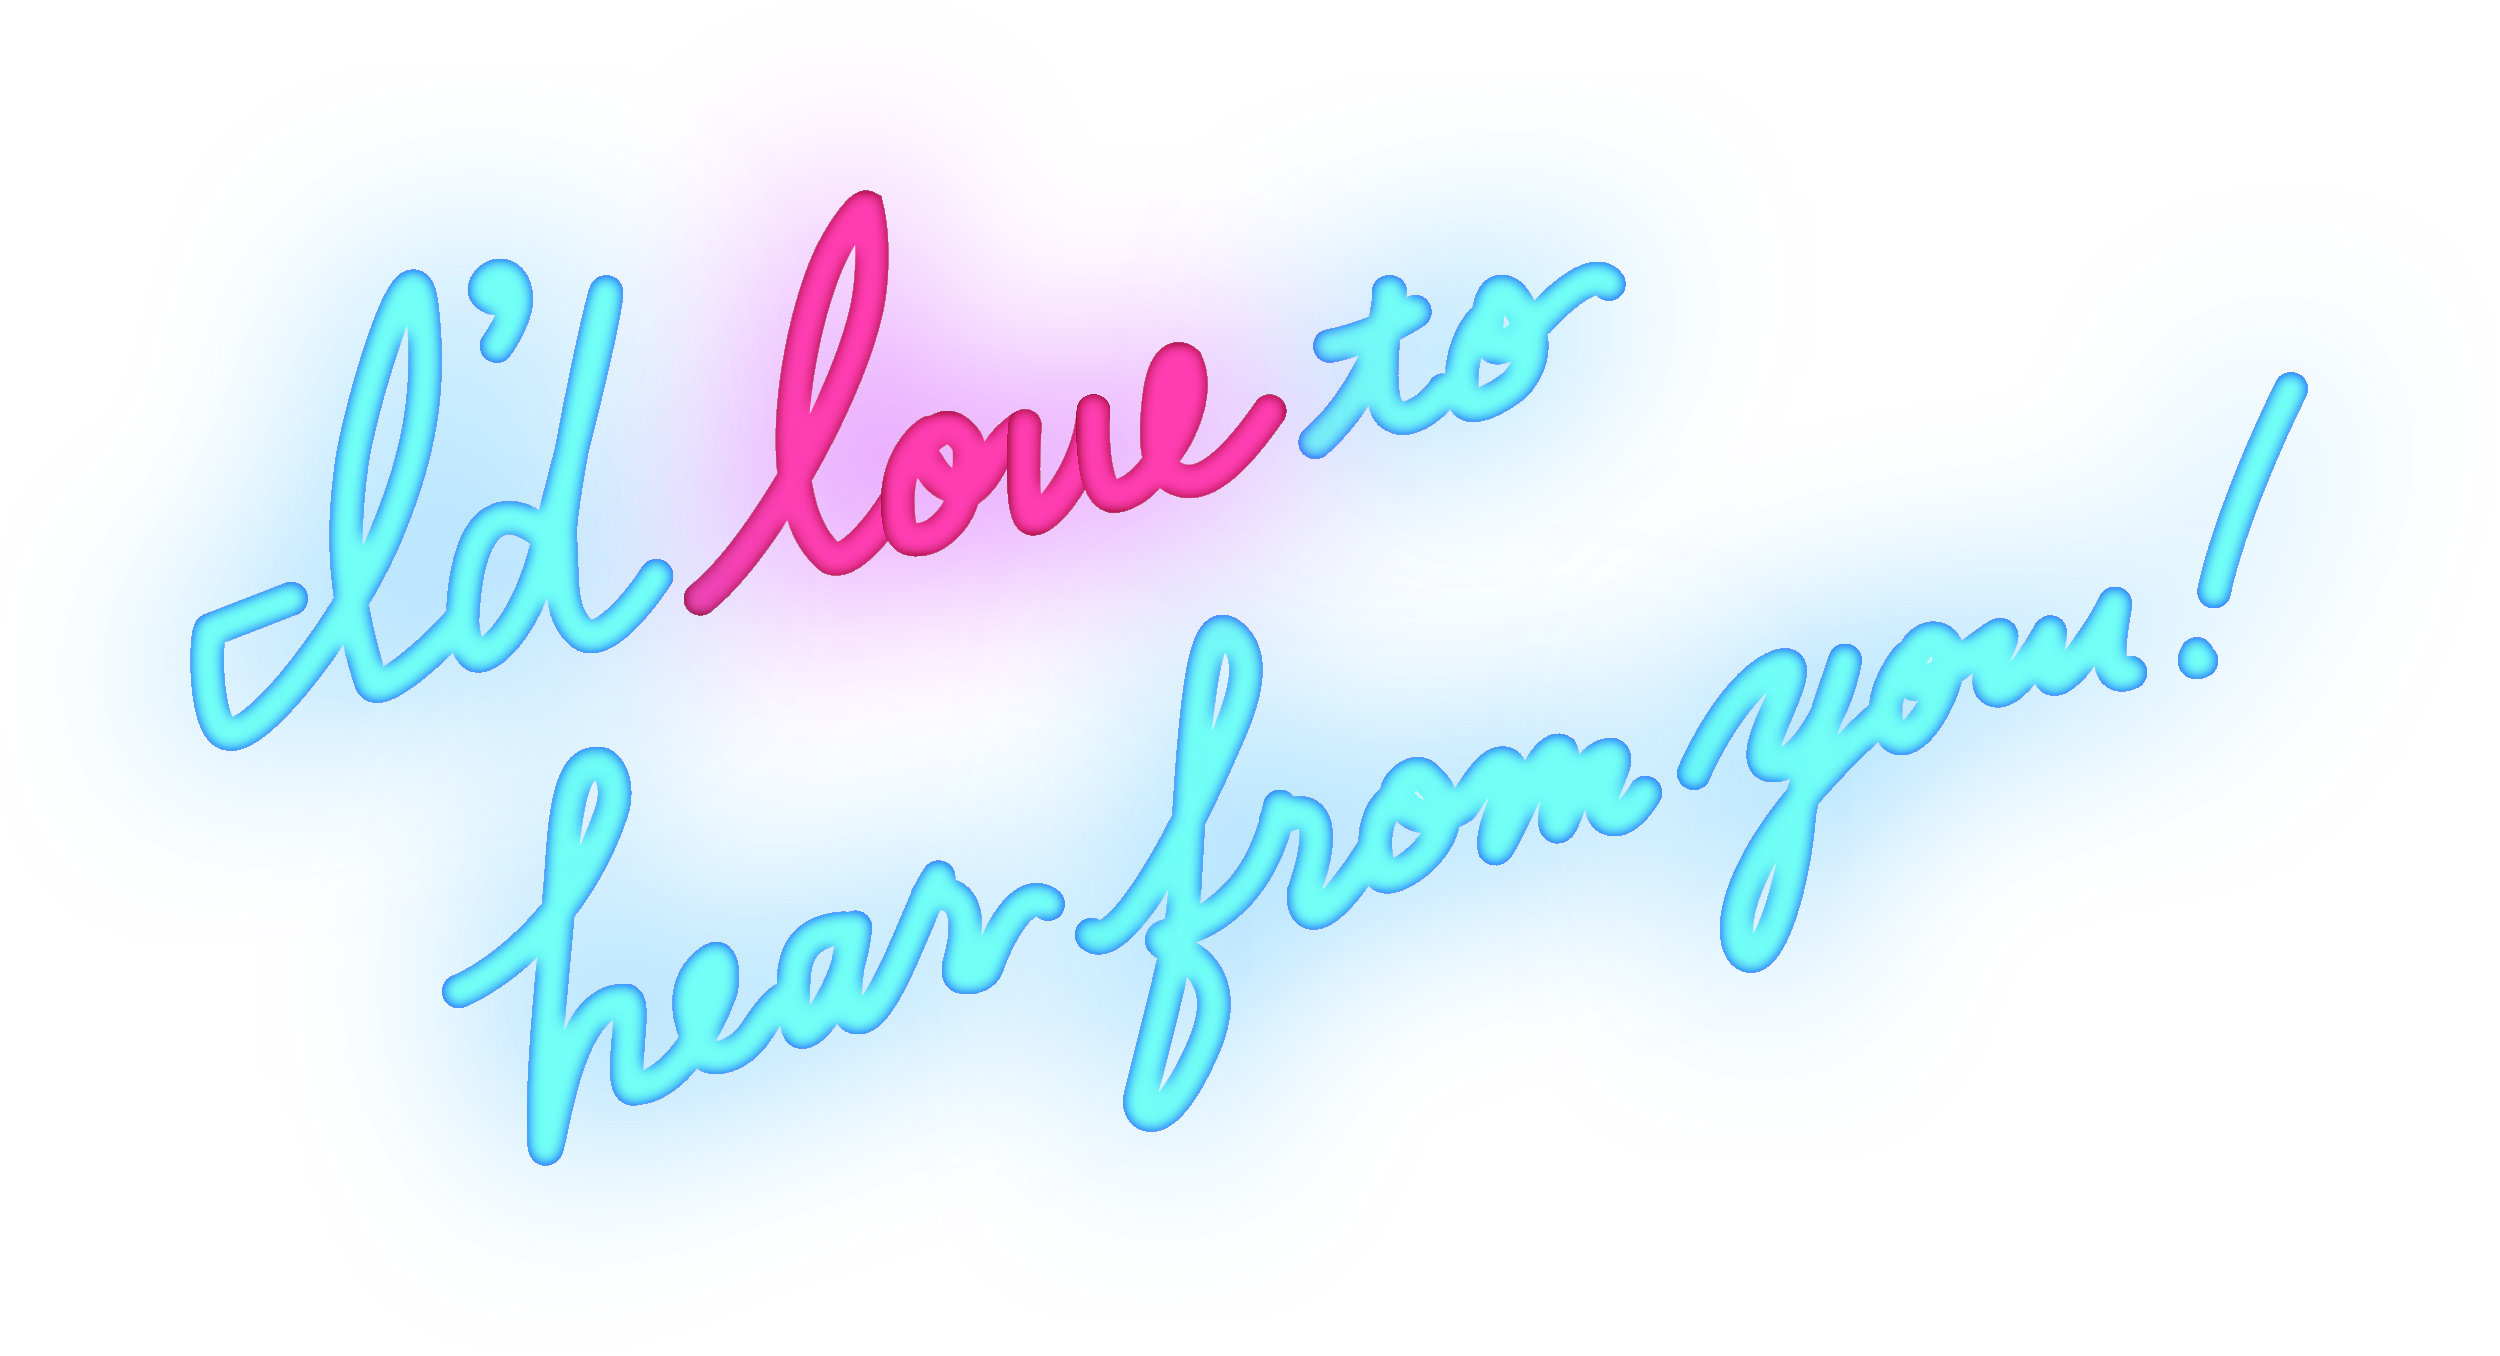
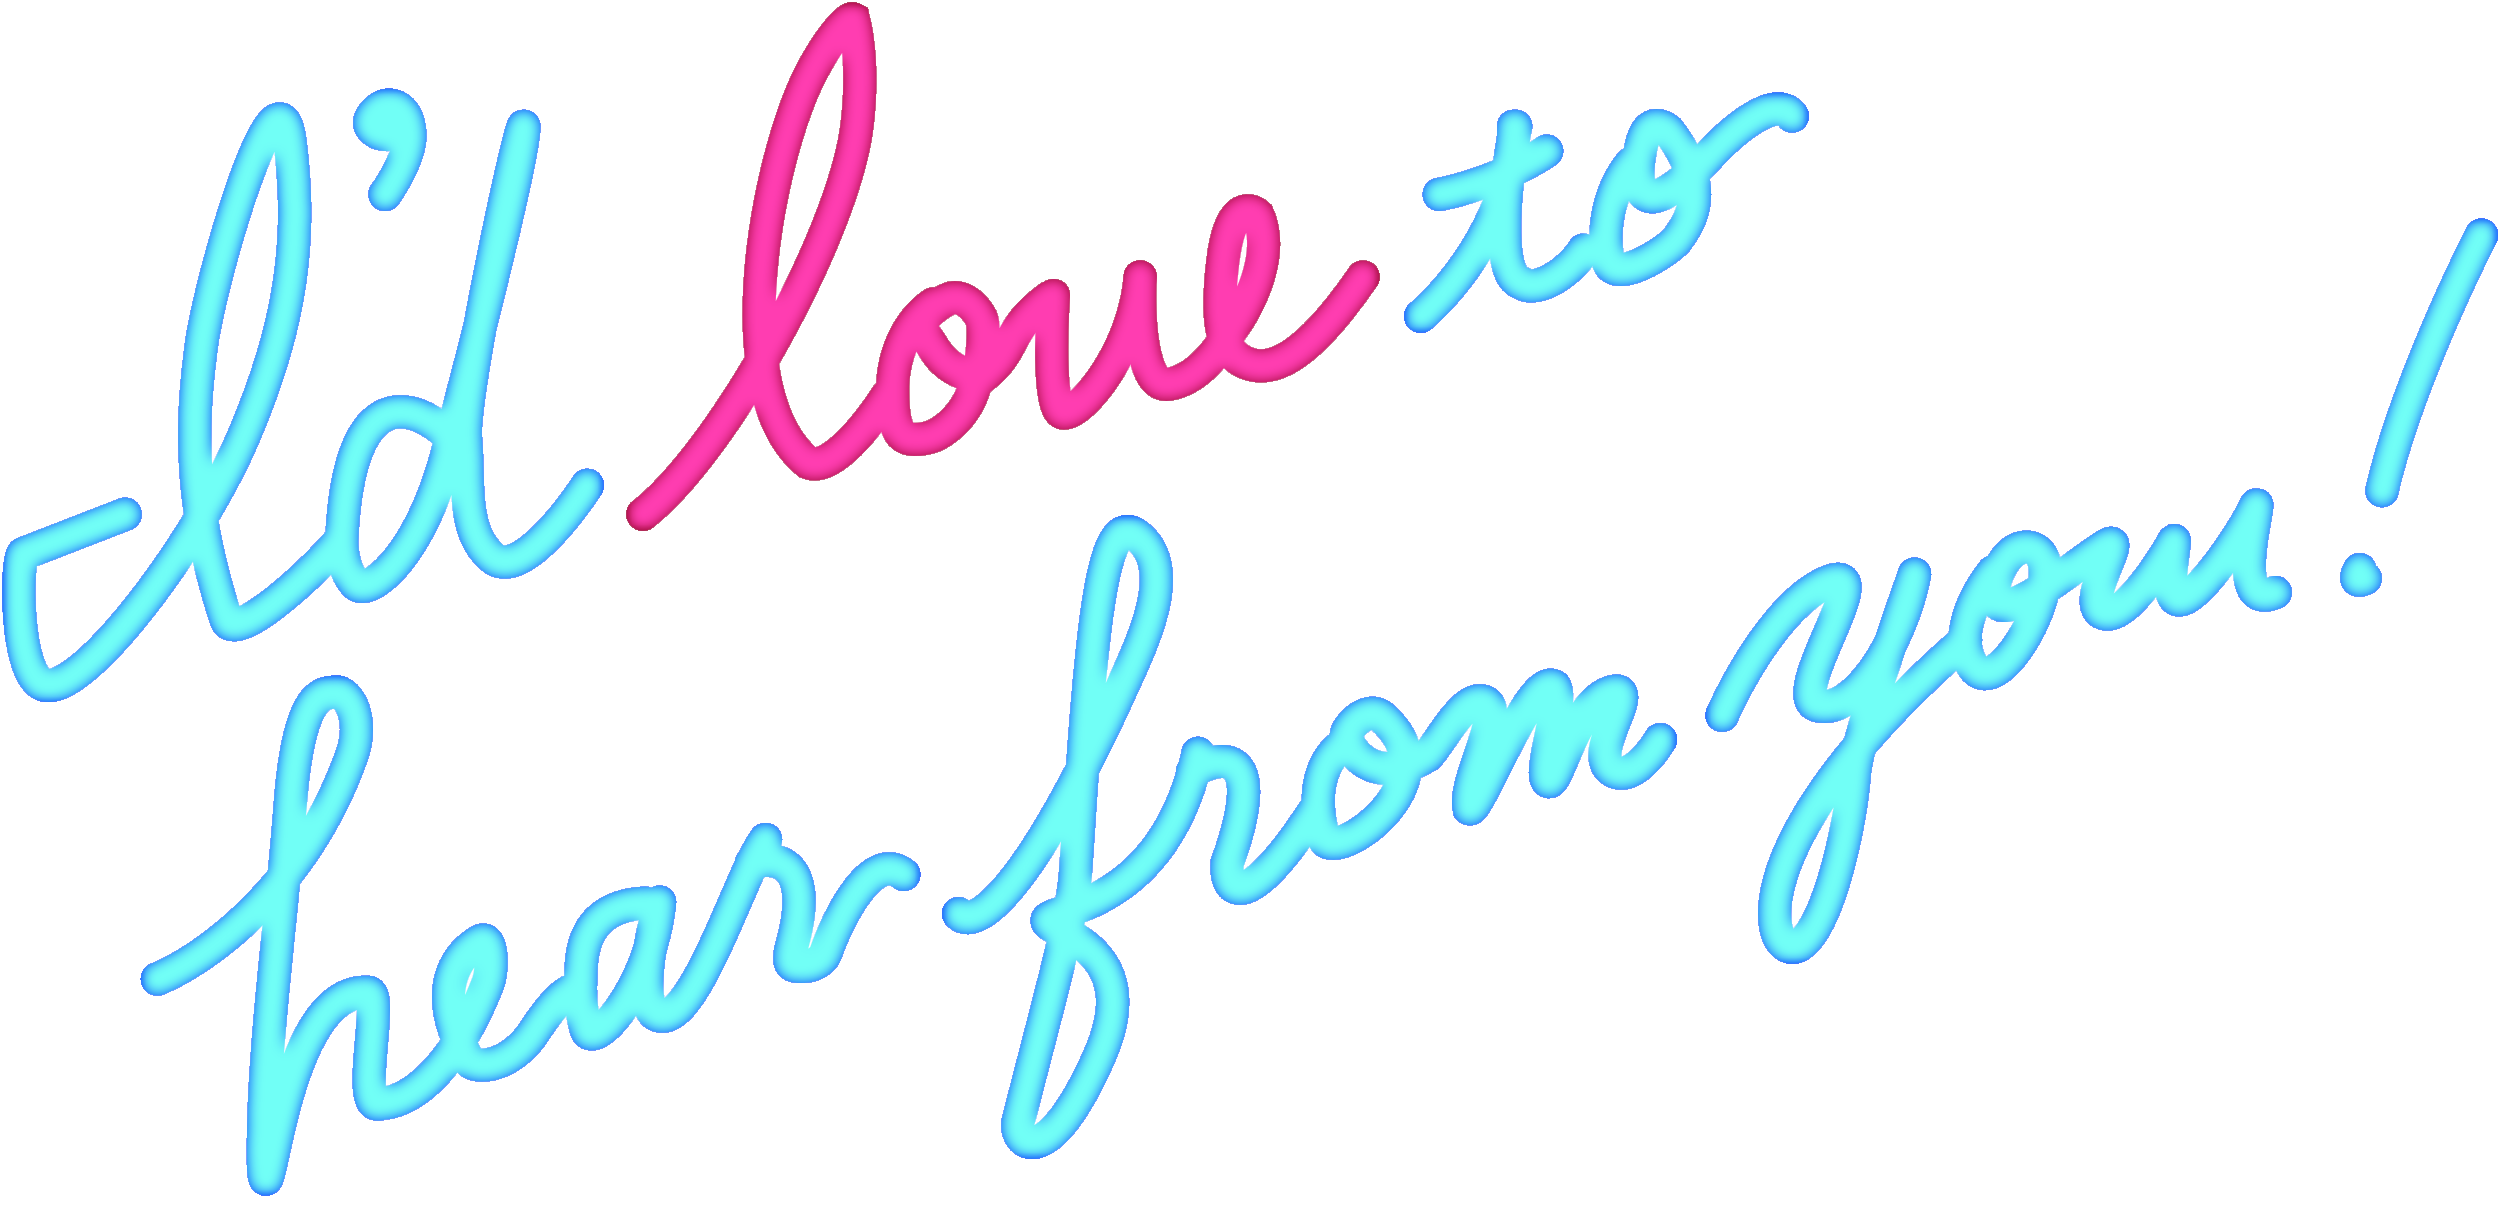
- <svg xmlns="http://www.w3.org/2000/svg" width="531" height="288" viewBox="0 0 531 288" fill="none">
-   <g filter="url(#filter0_di_458_47)">
-     <path d="M405.128 139.757C402.483 143.055 398.151 150.894 401.991 155.866C406.791 162.082 419.158 137.551 411.299 135.648C406.505 134.64 403.038 145.174 406.84 145.423C410.642 145.672 420.563 137.296 424.178 135.103C427.793 132.91 419.742 144.532 423.431 146.509C427.12 148.486 434.524 136.128 435.329 134.445C436.133 132.762 433.29 144.378 436.423 144.236C439.557 144.094 446.871 133.118 448.893 128.738C450.916 124.357 443.892 146.808 452.481 142.857" stroke="#71FFF6" stroke-width="7" stroke-linecap="round" />
-     <path d="M486.625 82.611C482.503 90.788 473.461 110.838 470.271 125.625" stroke="#71FFF6" stroke-width="7" stroke-linecap="round" />
-     <path d="M466.624 138.924C466.103 139.815 465.562 141.353 467.57 140.374" stroke="#71FFF6" stroke-width="7" stroke-linecap="round" />
-     <path d="M359.79 164.211C362.386 158.133 369.509 145.131 377.228 141.749C386.877 137.521 369.717 161.043 375.871 162.487C382.024 163.931 389.752 151.941 391.904 140.28" stroke="#71FFF6" stroke-width="7" stroke-linecap="round" />
-     <path d="M391.904 140.279C388.781 149.1 382.44 168.193 382.059 174C381.584 181.258 378.356 198.75 373.246 202.581C368.135 206.412 359.656 187.459 400.557 151.26" stroke="#71FFF6" stroke-width="7" stroke-linecap="round" />
+ <svg xmlns="http://www.w3.org/2000/svg" width="531" height="260" viewBox="0 0 531 260" fill="none">
+   <g filter="url(#filter0_i_475_38)">
+     <path d="M423.384 121.437C420.004 125.583 414.446 135.457 419.254 141.786C425.265 149.696 441.155 118.787 431.231 116.301C425.177 114.978 420.686 128.269 425.493 128.622C430.301 128.975 442.935 118.478 447.53 115.739C452.125 113.001 441.824 127.624 446.471 130.162C451.118 132.7 460.609 117.139 461.644 115.018C462.678 112.897 458.965 127.564 462.931 127.415C466.896 127.267 476.258 113.454 478.861 107.933C481.463 102.412 472.353 130.743 483.259 125.832" stroke="#71FFF6" stroke-width="7" stroke-linecap="round" />
+     <path d="M527.056 49.955C521.759 60.258 510.12 85.533 505.937 104.208" stroke="#71FFF6" stroke-width="7" stroke-linecap="round" />
+     <path d="M501.19 120.996C500.522 122.119 499.823 124.059 502.373 122.841" stroke="#71FFF6" stroke-width="7" stroke-linecap="round" />
+     <path d="M365.783 151.922C369.129 144.258 378.269 127.88 388.068 123.678C400.318 118.426 378.373 148.012 386.144 149.901C393.914 151.789 403.81 136.697 406.649 121.966" stroke="#71FFF6" stroke-width="7" stroke-linecap="round" />
+     <path d="M406.649 121.966C402.61 133.094 394.397 157.186 393.858 164.528C393.184 173.706 388.926 195.802 382.423 200.598C375.919 205.393 365.382 181.332 417.486 135.944" stroke="#71FFF6" stroke-width="7" stroke-linecap="round" />
  </g>
-   <g filter="url(#filter1_di_458_47)">
-     <path d="M231.885 198.532C234.138 201.226 242.887 196.962 259.855 158.362C263.509 150.27 267.667 139.782 261.394 134.858C255.121 129.935 253.718 151.365 251.438 191.482C250.895 199.777 246.834 214.09 242.088 233.566C241.816 237.713 247.488 241.209 255.668 222.306C263.848 203.402 246.266 201.557 246.747 199.506C247.229 197.454 266.307 197.662 271.852 171.297" stroke="#71FFF6" stroke-width="7" stroke-linecap="round" />
-     <path d="M270.957 174.362C275.784 171.323 283.73 170.131 276.896 189.677C276.534 195.208 280.524 197.899 291.356 180.905" stroke="#71FFF6" stroke-width="7" stroke-linecap="round" />
-     <path d="M296.618 169.447C294.223 170.679 290.174 175.62 293.135 185.534C295.306 189.494 314.598 175.831 303.134 165.361C300.55 162.415 296.799 166.682 296.709 168.064C296.618 169.447 300.614 177.345 310.376 171.389C312.608 169.105 316.63 160.691 319.996 162.3C323.362 163.908 316.326 175.944 317.437 180.182C318.729 181.655 327.639 156.899 331.629 159.59C333.198 162.123 328.95 173.994 330.588 175.49C332.225 176.985 334.994 161.199 341.998 160.269C345.454 160.495 337.517 170.389 341.138 173.403C344.035 175.815 347.886 171.068 349.45 168.393" stroke="#71FFF6" stroke-width="7" stroke-linecap="round" />
+   <g filter="url(#filter1_i_475_38)">
+     <path d="M203.628 194.066C206.452 197.496 217.563 192.189 239.414 143.525C244.117 133.325 249.482 120.098 241.595 113.807C233.708 107.515 231.719 134.612 228.436 185.341C227.666 195.83 222.385 213.897 216.186 238.488C215.801 243.733 222.942 248.211 233.48 224.378C244.017 200.546 221.792 198.035 222.421 195.445C223.051 192.855 247.184 193.308 254.462 160.009" stroke="#71FFF6" stroke-width="7" stroke-linecap="round" />
+     <path d="M253.299 163.878C259.436 160.081 269.501 158.652 260.66 183.313C260.147 190.305 265.167 193.749 279.04 172.358" stroke="#71FFF6" stroke-width="7" stroke-linecap="round" />
+     <path d="M285.813 157.916C282.771 159.45 277.599 165.661 281.246 178.232C283.952 183.264 308.495 166.171 294.096 152.812C290.857 149.059 286.069 154.419 285.941 156.168C285.813 157.916 290.788 167.948 303.198 160.51C306.045 157.643 311.217 147.038 315.459 149.107C319.701 151.176 310.68 166.332 312.043 171.705C313.663 173.581 325.183 142.351 330.203 145.795C332.163 149.015 326.67 163.99 328.727 165.899C330.784 167.808 334.445 147.864 343.314 146.757C347.684 147.078 337.544 159.516 342.095 163.365C345.736 166.444 350.655 160.478 352.66 157.11" stroke="#71FFF6" stroke-width="7" stroke-linecap="round" />
  </g>
-   <g filter="url(#filter2_di_458_47)">
-     <path d="M314.697 68.284C312.734 70.478 309.224 76.874 310.886 84.91C312.618 88.721 321.971 82.139 322.663 80.754C323.356 79.368 329.245 73.48 320.932 62.742C317.814 60.318 316.775 63.781 316.429 65.167C316.082 66.552 314.697 73.134 317.814 73.826C320.308 74.381 325.55 69.439 327.859 66.899C331.323 63.089 338.943 56.438 341.714 60.318" stroke="#71FFF6" stroke-width="7" stroke-linecap="round" />
-     <path d="M279.366 93.917C284.677 89.414 295.23 76.736 294.953 62.05" stroke="#71FFF6" stroke-width="7" stroke-linecap="round" />
-     <path d="M295.3 62.05C293.683 70.363 291.628 87.266 296.339 88.374C298.763 90.106 304.305 86.643 306.73 82.832" stroke="#71FFF6" stroke-width="7" stroke-linecap="round" />
-     <path d="M282.483 73.48C285.716 72.903 293.845 70.64 300.495 66.206" stroke="#71FFF6" stroke-width="7" stroke-linecap="round" />
+   <g filter="url(#filter2_i_475_38)">
+     <path d="M346.468 34.723C343.985 37.498 339.545 45.591 341.648 55.757C343.839 60.578 355.671 52.252 356.548 50.499C357.424 48.746 364.874 41.296 354.356 27.711C350.412 24.644 349.098 29.026 348.66 30.779C348.221 32.532 346.469 40.858 350.412 41.734C353.568 42.436 360.199 36.184 363.121 32.97C367.503 28.15 377.144 19.736 380.65 24.644" stroke="#71FFF6" stroke-width="7" stroke-linecap="round" />
+     <path d="M301.77 67.151C308.489 61.454 321.84 45.415 321.49 26.835" stroke="#71FFF6" stroke-width="7" stroke-linecap="round" />
+     <path d="M321.928 26.835C319.883 37.352 317.283 58.737 323.243 60.14C326.31 62.331 333.322 57.949 336.389 53.128" stroke="#71FFF6" stroke-width="7" stroke-linecap="round" />
+     <path d="M305.714 41.296C309.804 40.566 320.088 37.703 328.502 32.094" stroke="#71FFF6" stroke-width="7" stroke-linecap="round" />
  </g>
-   <g filter="url(#filter3_d_458_47)">
-     <g filter="url(#filter4_i_458_47)">
-       <path d="M148.78 127.169C161.25 117.47 179.955 84.911 184.111 65.513C185.437 59.328 185.652 50.129 184.111 44.038C183.268 43.569 179.857 47.502 176.837 53.39C169.909 66.899 161.835 106.634 176.491 118.51C180.37 120.172 186.882 111.813 189.653 107.425" stroke="#FF3DB1" stroke-width="7" stroke-linecap="round" />
-     </g>
-     <g filter="url(#filter5_i_458_47)">
-       <path d="M197.62 91.838C195.426 93.108 190.969 97.657 190.692 105.693C190.692 108.118 190.692 112.621 192.424 114.007C193.81 115.115 196.465 114.468 197.62 114.007C199.006 113.429 202.192 111.305 203.855 107.425C205.933 102.576 206.28 95.648 205.587 94.263C204.894 92.877 203.162 90.799 201.084 90.799C199.006 90.799 193.463 95.648 195.542 96.688C197.62 97.727 197.62 102.922 205.587 104.308C211.822 99.459 209.397 96.341 217.017 90.799" stroke="#FF3DB1" stroke-width="7" stroke-linecap="round" />
-     </g>
-     <g filter="url(#filter6_i_458_47)">
-       <path d="M217.71 90.453C217.248 97.034 216.948 110.196 219.442 110.196C222.559 110.196 231.219 99.805 232.258 87.335" stroke="#FF3DB1" stroke-width="7" stroke-linecap="round" />
-     </g>
-     <g filter="url(#filter7_i_458_47)">
-       <path d="M232.258 87.335C231.912 93.686 232.397 106.178 237.107 105.347C242.996 104.308 246.46 97.727 248.192 95.302C249.923 92.877 255.119 83.871 252.002 76.944C250.501 75.558 247.222 75.212 246.113 84.911C244.728 97.034 246.721 100.109 249.577 101.537C253.734 103.615 259.622 101.883 269.667 87.335" stroke="#FF3DB1" stroke-width="7" stroke-linecap="round" />
-     </g>
+   <g filter="url(#filter3_i_475_38)">
+     <path d="M136.562 109.22C152.337 96.95 176.001 55.758 181.26 31.217C182.937 23.392 183.21 11.754 181.26 4.048C180.193 3.455 175.878 8.43 172.057 15.88C163.293 32.97 153.078 83.24 171.619 98.265C176.527 100.368 184.766 89.792 188.271 84.242" stroke="#FF3DB1" stroke-width="7" stroke-linecap="round" />
+     <path d="M198.35 64.522C195.575 66.129 189.937 71.884 189.586 82.051C189.586 85.118 189.586 90.815 191.777 92.568C193.53 93.97 196.89 93.152 198.35 92.568C200.103 91.838 204.135 89.15 206.238 84.242C208.868 78.107 209.306 69.342 208.429 67.59C207.553 65.837 205.362 63.207 202.732 63.207C200.103 63.207 193.092 69.342 195.721 70.657C198.35 71.972 198.35 78.545 208.429 80.298C216.317 74.163 213.25 70.219 222.891 63.207" stroke="#FF3DB1" stroke-width="7" stroke-linecap="round" />
+     <path d="M223.767 62.769C223.182 71.095 222.803 87.747 225.958 87.747C229.902 87.747 240.857 74.601 242.172 58.825" stroke="#FF3DB1" stroke-width="7" stroke-linecap="round" />
+     <path d="M242.172 58.825C241.734 66.859 242.347 82.664 248.307 81.612C255.757 80.298 260.139 71.972 262.33 68.904C264.521 65.837 271.095 54.443 267.151 45.678C265.252 43.926 261.103 43.487 259.701 55.758C257.948 71.095 260.469 74.985 264.083 76.792C269.342 79.421 276.791 77.23 289.5 58.825" stroke="#FF3DB1" stroke-width="7" stroke-linecap="round" />
  </g>
-   <g filter="url(#filter8_di_458_47)">
-     <path d="M97.456 210.558C104.948 207.462 121.903 195.566 129.783 172.756C131.919 166.647 129.102 161.95 127.006 162.16C124.909 162.37 120.784 161.753 119.494 181.454C118.204 201.156 114.982 223.855 115.511 242.287C116.561 252.769 118.194 211.916 132.734 212.521C135.89 212.033 130.316 233.537 135.336 231.089C137.064 231.202 145.864 229.348 152.984 210.723C153.857 208.003 153.505 202.773 151.709 203.697C149.913 204.62 141.924 209.998 149.705 223.698C150.974 225.517 156.918 224.865 160.782 218.87C164.646 212.875 166.81 211.628 168.193 211.718C169.575 211.809 165.273 197.989 179.212 197.166" stroke="#71FFF6" stroke-width="7" stroke-linecap="round" />
-     <path d="M168.516 212.086C168.463 212.893 168.584 215.284 169.491 218.399C170.624 222.291 180.358 211.473 181.654 196.979" stroke="#71FFF6" stroke-width="7" stroke-linecap="round" />
-     <path d="M181.608 197.67C179.919 204.039 177.728 216.647 182.483 216.125C188.427 215.473 195.564 191.295 199.36 186.336" stroke="#71FFF6" stroke-width="7" stroke-linecap="round" />
-     <path d="M197.014 190.348C201.045 188.876 208.022 189.75 203.69 205.017C203.577 206.746 203.164 207.76 205.951 207.595C208.182 207.464 209.291 206.078 209.566 205.402C211.709 199.178 217.315 187.79 222.592 192.023" stroke="#71FFF6" stroke-width="7" stroke-linecap="round" />
+   <g filter="url(#filter4_i_475_38)">
+     <path d="M33.442 207.939C42.951 204.096 64.519 189.217 74.716 160.438C77.479 152.731 73.963 146.761 71.308 147.006C68.654 147.25 63.441 146.428 61.613 171.34C59.785 196.251 55.482 224.936 55.968 248.259C57.191 261.531 59.664 209.864 78.052 210.774C82.05 210.188 74.784 237.337 81.16 234.29C83.345 234.45 94.496 232.193 103.689 208.701C104.82 205.269 104.427 198.649 102.146 199.8C99.864 200.95 89.704 207.674 99.411 225.084C100.999 227.398 108.525 226.632 113.473 219.086C118.421 211.54 121.171 209.984 122.919 210.112C124.668 210.241 119.363 192.715 137.005 191.813" stroke="#71FFF6" stroke-width="7" stroke-linecap="round" />
+     <path d="M123.324 210.582C123.249 211.601 123.379 214.628 124.495 218.577C125.89 223.512 138.312 209.924 140.096 191.6" stroke="#71FFF6" stroke-width="7" stroke-linecap="round" />
+     <path d="M140.032 192.474C137.831 200.515 134.933 216.443 140.954 215.83C148.48 215.064 157.75 184.547 162.602 178.312" stroke="#71FFF6" stroke-width="7" stroke-linecap="round" />
+     <path d="M159.595 183.364C164.709 181.543 173.528 182.717 167.895 201.989C167.735 204.174 167.201 205.453 170.73 205.273C173.553 205.128 174.969 203.387 175.325 202.534C178.098 194.682 185.303 180.33 191.936 185.738" stroke="#71FFF6" stroke-width="7" stroke-linecap="round" />
  </g>
-   <g filter="url(#filter9_di_458_47)">
-     <path d="M105.483 73.48C106.984 71.402 109.916 66.414 109.639 63.089C109.293 58.932 106.868 58.239 105.483 58.586C104.097 58.932 102.365 61.01 103.058 62.049C103.751 63.089 104.79 63.435 105.829 63.435C106.66 63.435 106.637 61.819 106.522 61.01" stroke="#71FFF6" stroke-width="7" stroke-linecap="round" />
-     <path d="M61.839 127.169L44.866 133.75C43.481 133.75 43.134 155.364 48.676 155.919C55.604 156.611 74.308 131.672 81.929 113.66C89.549 95.648 91.627 81.447 89.549 64.82C87.471 48.194 76.04 88.028 74.655 98.766C73.269 109.504 71.884 123.705 78.811 144.834C80.156 148.934 92.551 137.907 97.862 131.672" stroke="#71FFF6" stroke-width="7" stroke-linecap="round" />
-     <path d="M116.567 114.353C110.91 108.58 99.317 103.961 98.209 131.672C98.209 133.404 98.555 136.868 100.634 138.946C102.712 141.024 112.064 134.097 116.567 114.353ZM116.567 114.353C120.146 100.96 127.582 72.025 128.69 63.435C130.076 52.697 118.299 106.386 118.992 114.353C119.685 122.32 118.299 129.94 123.495 134.443C127.651 138.045 135.849 127.862 139.428 122.32" stroke="#71FFF6" stroke-width="7" stroke-linecap="round" />
+   <g filter="url(#filter5_i_475_38)">
+     <path d="M81.784 41.296C83.683 38.667 87.393 32.357 87.043 28.15C86.605 22.891 83.537 22.015 81.784 22.453C80.031 22.891 77.84 25.52 78.717 26.835C79.593 28.15 80.908 28.588 82.222 28.588C83.274 28.588 83.245 26.543 83.099 25.52" stroke="#71FFF6" stroke-width="7" stroke-linecap="round" />
+     <path d="M26.568 109.22L5.096 117.546C3.343 117.546 2.905 144.891 9.916 145.592C18.68 146.469 42.344 114.917 51.985 92.13C61.626 69.342 64.255 51.375 61.626 30.341C58.996 9.306 44.535 59.701 42.782 73.286C41.03 86.871 39.277 104.838 48.041 131.569C49.742 136.756 65.424 122.805 72.143 114.917" stroke="#71FFF6" stroke-width="7" stroke-linecap="round" />
+     <path d="M95.807 93.006C88.65 85.702 73.984 79.859 72.582 114.917C72.582 117.108 73.02 121.49 75.649 124.12C78.278 126.749 90.11 117.984 95.807 93.006ZM95.807 93.006C100.335 76.062 109.742 39.456 111.145 28.588C112.898 15.003 97.998 82.927 98.875 93.006C99.751 103.085 97.998 112.726 104.571 118.423C109.83 122.98 120.201 110.097 124.73 103.085" stroke="#71FFF6" stroke-width="7" stroke-linecap="round" />
  </g>
  <defs>
-     <filter id="filter0_di_458_47" x="316.289" y="39.11" width="213.837" height="207.459" filterUnits="userSpaceOnUse" color-interpolation-filters="sRGB">
+     <filter id="filter0_i_475_38" x="362.282" y="46.454" width="168.274" height="158.248" filterUnits="userSpaceOnUse" color-interpolation-filters="sRGB">
      <feFlood flood-opacity="0" result="BackgroundImageFix" />
-       <feColorMatrix in="SourceAlpha" type="matrix" values="0 0 0 0 0 0 0 0 0 0 0 0 0 0 0 0 0 0 127 0" result="hardAlpha" />
-       <feOffset />
-       <feGaussianBlur stdDeviation="20" />
-       <feComposite in2="hardAlpha" operator="out" />
-       <feColorMatrix type="matrix" values="0 0 0 0 0 0 0 0 0 0.637 0 0 0 0 0.996 0 0 0 0.62 0" />
-       <feBlend mode="normal" in2="BackgroundImageFix" result="effect1_dropShadow_458_47" />
-       <feBlend mode="normal" in="SourceGraphic" in2="effect1_dropShadow_458_47" result="shape" />
+       <feBlend mode="normal" in="SourceGraphic" in2="BackgroundImageFix" result="shape" />
      <feColorMatrix in="SourceAlpha" type="matrix" values="0 0 0 0 0 0 0 0 0 0 0 0 0 0 0 0 0 0 127 0" result="hardAlpha" />
      <feOffset />
      <feGaussianBlur stdDeviation="1.5" />
      <feComposite in2="hardAlpha" operator="arithmetic" k2="-1" k3="1" />
      <feColorMatrix type="matrix" values="0 0 0 0 0 0 0 0 0 0.22 0 0 0 0 1 0 0 0 1 0" />
-       <feBlend mode="normal" in2="shape" result="effect2_innerShadow_458_47" />
+       <feBlend mode="normal" in2="shape" result="effect1_innerShadow_475_38" />
    </filter>
-     <filter id="filter1_di_458_47" x="188.385" y="90.658" width="204.565" height="189.679" filterUnits="userSpaceOnUse" color-interpolation-filters="sRGB">
+     <filter id="filter1_i_475_38" x="200.128" y="109.406" width="156.032" height="136.746" filterUnits="userSpaceOnUse" color-interpolation-filters="sRGB">
      <feFlood flood-opacity="0" result="BackgroundImageFix" />
-       <feColorMatrix in="SourceAlpha" type="matrix" values="0 0 0 0 0 0 0 0 0 0 0 0 0 0 0 0 0 0 127 0" result="hardAlpha" />
-       <feOffset />
-       <feGaussianBlur stdDeviation="20" />
-       <feComposite in2="hardAlpha" operator="out" />
-       <feColorMatrix type="matrix" values="0 0 0 0 0 0 0 0 0 0.637 0 0 0 0 0.996 0 0 0 0.62 0" />
-       <feBlend mode="normal" in2="BackgroundImageFix" result="effect1_dropShadow_458_47" />
-       <feBlend mode="normal" in="SourceGraphic" in2="effect1_dropShadow_458_47" result="shape" />
+       <feBlend mode="normal" in="SourceGraphic" in2="BackgroundImageFix" result="shape" />
      <feColorMatrix in="SourceAlpha" type="matrix" values="0 0 0 0 0 0 0 0 0 0 0 0 0 0 0 0 0 0 127 0" result="hardAlpha" />
      <feOffset />
      <feGaussianBlur stdDeviation="1.5" />
      <feComposite in2="hardAlpha" operator="arithmetic" k2="-1" k3="1" />
      <feColorMatrix type="matrix" values="0 0 0 0 0 0 0 0 0 0.22 0 0 0 0 1 0 0 0 1 0" />
-       <feBlend mode="normal" in2="shape" result="effect2_innerShadow_458_47" />
+       <feBlend mode="normal" in2="shape" result="effect1_innerShadow_475_38" />
    </filter>
-     <filter id="filter2_di_458_47" x="235.866" y="15.644" width="149.349" height="121.772" filterUnits="userSpaceOnUse" color-interpolation-filters="sRGB">
+     <filter id="filter2_i_475_38" x="298.27" y="19.659" width="85.88" height="50.992" filterUnits="userSpaceOnUse" color-interpolation-filters="sRGB">
      <feFlood flood-opacity="0" result="BackgroundImageFix" />
-       <feColorMatrix in="SourceAlpha" type="matrix" values="0 0 0 0 0 0 0 0 0 0 0 0 0 0 0 0 0 0 127 0" result="hardAlpha" />
-       <feOffset />
-       <feGaussianBlur stdDeviation="20" />
-       <feComposite in2="hardAlpha" operator="out" />
-       <feColorMatrix type="matrix" values="0 0 0 0 0 0 0 0 0 0.637 0 0 0 0 0.996 0 0 0 0.62 0" />
-       <feBlend mode="normal" in2="BackgroundImageFix" result="effect1_dropShadow_458_47" />
-       <feBlend mode="normal" in="SourceGraphic" in2="effect1_dropShadow_458_47" result="shape" />
+       <feBlend mode="normal" in="SourceGraphic" in2="BackgroundImageFix" result="shape" />
      <feColorMatrix in="SourceAlpha" type="matrix" values="0 0 0 0 0 0 0 0 0 0 0 0 0 0 0 0 0 0 127 0" result="hardAlpha" />
      <feOffset />
      <feGaussianBlur stdDeviation="1.5" />
      <feComposite in2="hardAlpha" operator="arithmetic" k2="-1" k3="1" />
      <feColorMatrix type="matrix" values="0 0 0 0 0 0 0 0 0 0.22 0 0 0 0 1 0 0 0 1 0" />
-       <feBlend mode="normal" in2="shape" result="effect2_innerShadow_458_47" />
+       <feBlend mode="normal" in2="shape" result="effect1_innerShadow_475_38" />
    </filter>
-     <filter id="filter3_d_458_47" x="105.28" y="0.499" width="207.887" height="170.17" filterUnits="userSpaceOnUse" color-interpolation-filters="sRGB">
-       <feFlood flood-opacity="0" result="BackgroundImageFix" />
-       <feColorMatrix in="SourceAlpha" type="matrix" values="0 0 0 0 0 0 0 0 0 0 0 0 0 0 0 0 0 0 127 0" result="hardAlpha" />
-       <feOffset />
-       <feGaussianBlur stdDeviation="20" />
-       <feComposite in2="hardAlpha" operator="out" />
-       <feColorMatrix type="matrix" values="0 0 0 0 0.74 0 0 0 0 0 0 0 0 0 1 0 0 0 0.74 0" />
-       <feBlend mode="normal" in2="BackgroundImageFix" result="effect1_dropShadow_458_47" />
-       <feBlend mode="normal" in="SourceGraphic" in2="effect1_dropShadow_458_47" result="shape" />
-     </filter>
-     <filter id="filter4_i_458_47" x="145.28" y="40.499" width="47.873" height="90.17" filterUnits="userSpaceOnUse" color-interpolation-filters="sRGB">
+     <filter id="filter3_i_475_38" x="133.062" y="0.499" width="159.938" height="112.221" filterUnits="userSpaceOnUse" color-interpolation-filters="sRGB">
      <feFlood flood-opacity="0" result="BackgroundImageFix" />
      <feBlend mode="normal" in="SourceGraphic" in2="BackgroundImageFix" result="shape" />
      <feColorMatrix in="SourceAlpha" type="matrix" values="0 0 0 0 0 0 0 0 0 0 0 0 0 0 0 0 0 0 127 0" result="hardAlpha" />
      <feOffset />
      <feGaussianBlur stdDeviation="1.5" />
      <feComposite in2="hardAlpha" operator="arithmetic" k2="-1" k3="1" />
      <feColorMatrix type="matrix" values="0 0 0 0 0.563 0 0 0 0 0 0 0 0 0 0.135 0 0 0 1 0" />
-       <feBlend mode="normal" in2="shape" result="effect1_innerShadow_458_47" />
+       <feBlend mode="normal" in2="shape" result="effect1_innerShadow_475_38" />
    </filter>
-     <filter id="filter5_i_458_47" x="187.192" y="87.299" width="33.325" height="30.82" filterUnits="userSpaceOnUse" color-interpolation-filters="sRGB">
+     <filter id="filter4_i_475_38" x="29.941" y="143.498" width="165.496" height="110.444" filterUnits="userSpaceOnUse" color-interpolation-filters="sRGB">
      <feFlood flood-opacity="0" result="BackgroundImageFix" />
      <feBlend mode="normal" in="SourceGraphic" in2="BackgroundImageFix" result="shape" />
      <feColorMatrix in="SourceAlpha" type="matrix" values="0 0 0 0 0 0 0 0 0 0 0 0 0 0 0 0 0 0 127 0" result="hardAlpha" />
      <feOffset />
      <feGaussianBlur stdDeviation="1.5" />
      <feComposite in2="hardAlpha" operator="arithmetic" k2="-1" k3="1" />
-       <feColorMatrix type="matrix" values="0 0 0 0 0.563 0 0 0 0 0 0 0 0 0 0.135 0 0 0 1 0" />
-       <feBlend mode="normal" in2="shape" result="effect1_innerShadow_458_47" />
+       <feColorMatrix type="matrix" values="0 0 0 0 0 0 0 0 0 0.22 0 0 0 0 1 0 0 0 1 0" />
+       <feBlend mode="normal" in2="shape" result="effect1_innerShadow_475_38" />
    </filter>
-     <filter id="filter6_i_458_47" x="213.897" y="83.835" width="21.861" height="29.861" filterUnits="userSpaceOnUse" color-interpolation-filters="sRGB">
+     <filter id="filter5_i_475_38" x="0.5" y="18.855" width="127.73" height="130.255" filterUnits="userSpaceOnUse" color-interpolation-filters="sRGB">
      <feFlood flood-opacity="0" result="BackgroundImageFix" />
      <feBlend mode="normal" in="SourceGraphic" in2="BackgroundImageFix" result="shape" />
      <feColorMatrix in="SourceAlpha" type="matrix" values="0 0 0 0 0 0 0 0 0 0 0 0 0 0 0 0 0 0 127 0" result="hardAlpha" />
      <feOffset />
      <feGaussianBlur stdDeviation="1.5" />
      <feComposite in2="hardAlpha" operator="arithmetic" k2="-1" k3="1" />
-       <feColorMatrix type="matrix" values="0 0 0 0 0.563 0 0 0 0 0 0 0 0 0 0.135 0 0 0 1 0" />
-       <feBlend mode="normal" in2="shape" result="effect1_innerShadow_458_47" />
-     </filter>
-     <filter id="filter7_i_458_47" x="228.669" y="72.72" width="44.498" height="36.166" filterUnits="userSpaceOnUse" color-interpolation-filters="sRGB">
-       <feFlood flood-opacity="0" result="BackgroundImageFix" />
-       <feBlend mode="normal" in="SourceGraphic" in2="BackgroundImageFix" result="shape" />
-       <feColorMatrix in="SourceAlpha" type="matrix" values="0 0 0 0 0 0 0 0 0 0 0 0 0 0 0 0 0 0 127 0" result="hardAlpha" />
-       <feOffset />
-       <feGaussianBlur stdDeviation="1.5" />
-       <feComposite in2="hardAlpha" operator="arithmetic" k2="-1" k3="1" />
-       <feColorMatrix type="matrix" values="0 0 0 0 0.563 0 0 0 0 0 0 0 0 0 0.135 0 0 0 1 0" />
-       <feBlend mode="normal" in2="shape" result="effect1_innerShadow_458_47" />
-     </filter>
-     <filter id="filter8_di_458_47" x="53.955" y="118.652" width="212.137" height="168.857" filterUnits="userSpaceOnUse" color-interpolation-filters="sRGB">
-       <feFlood flood-opacity="0" result="BackgroundImageFix" />
-       <feColorMatrix in="SourceAlpha" type="matrix" values="0 0 0 0 0 0 0 0 0 0 0 0 0 0 0 0 0 0 127 0" result="hardAlpha" />
-       <feOffset />
-       <feGaussianBlur stdDeviation="20" />
-       <feComposite in2="hardAlpha" operator="out" />
-       <feColorMatrix type="matrix" values="0 0 0 0 0 0 0 0 0 0.637 0 0 0 0 0.996 0 0 0 0.62 0" />
-       <feBlend mode="normal" in2="BackgroundImageFix" result="effect1_dropShadow_458_47" />
-       <feBlend mode="normal" in="SourceGraphic" in2="effect1_dropShadow_458_47" result="shape" />
-       <feColorMatrix in="SourceAlpha" type="matrix" values="0 0 0 0 0 0 0 0 0 0 0 0 0 0 0 0 0 0 127 0" result="hardAlpha" />
-       <feOffset />
-       <feGaussianBlur stdDeviation="1.5" />
-       <feComposite in2="hardAlpha" operator="arithmetic" k2="-1" k3="1" />
      <feColorMatrix type="matrix" values="0 0 0 0 0 0 0 0 0 0.22 0 0 0 0 1 0 0 0 1 0" />
-       <feBlend mode="normal" in2="shape" result="effect2_innerShadow_458_47" />
-     </filter>
-     <filter id="filter9_di_458_47" x="0.5" y="15.008" width="182.429" height="184.424" filterUnits="userSpaceOnUse" color-interpolation-filters="sRGB">
-       <feFlood flood-opacity="0" result="BackgroundImageFix" />
-       <feColorMatrix in="SourceAlpha" type="matrix" values="0 0 0 0 0 0 0 0 0 0 0 0 0 0 0 0 0 0 127 0" result="hardAlpha" />
-       <feOffset />
-       <feGaussianBlur stdDeviation="20" />
-       <feComposite in2="hardAlpha" operator="out" />
-       <feColorMatrix type="matrix" values="0 0 0 0 0 0 0 0 0 0.637 0 0 0 0 0.996 0 0 0 0.62 0" />
-       <feBlend mode="normal" in2="BackgroundImageFix" result="effect1_dropShadow_458_47" />
-       <feBlend mode="normal" in="SourceGraphic" in2="effect1_dropShadow_458_47" result="shape" />
-       <feColorMatrix in="SourceAlpha" type="matrix" values="0 0 0 0 0 0 0 0 0 0 0 0 0 0 0 0 0 0 127 0" result="hardAlpha" />
-       <feOffset />
-       <feGaussianBlur stdDeviation="1.5" />
-       <feComposite in2="hardAlpha" operator="arithmetic" k2="-1" k3="1" />
-       <feColorMatrix type="matrix" values="0 0 0 0 0 0 0 0 0 0.22 0 0 0 0 1 0 0 0 1 0" />
-       <feBlend mode="normal" in2="shape" result="effect2_innerShadow_458_47" />
+       <feBlend mode="normal" in2="shape" result="effect1_innerShadow_475_38" />
    </filter>
  </defs>
</svg>
